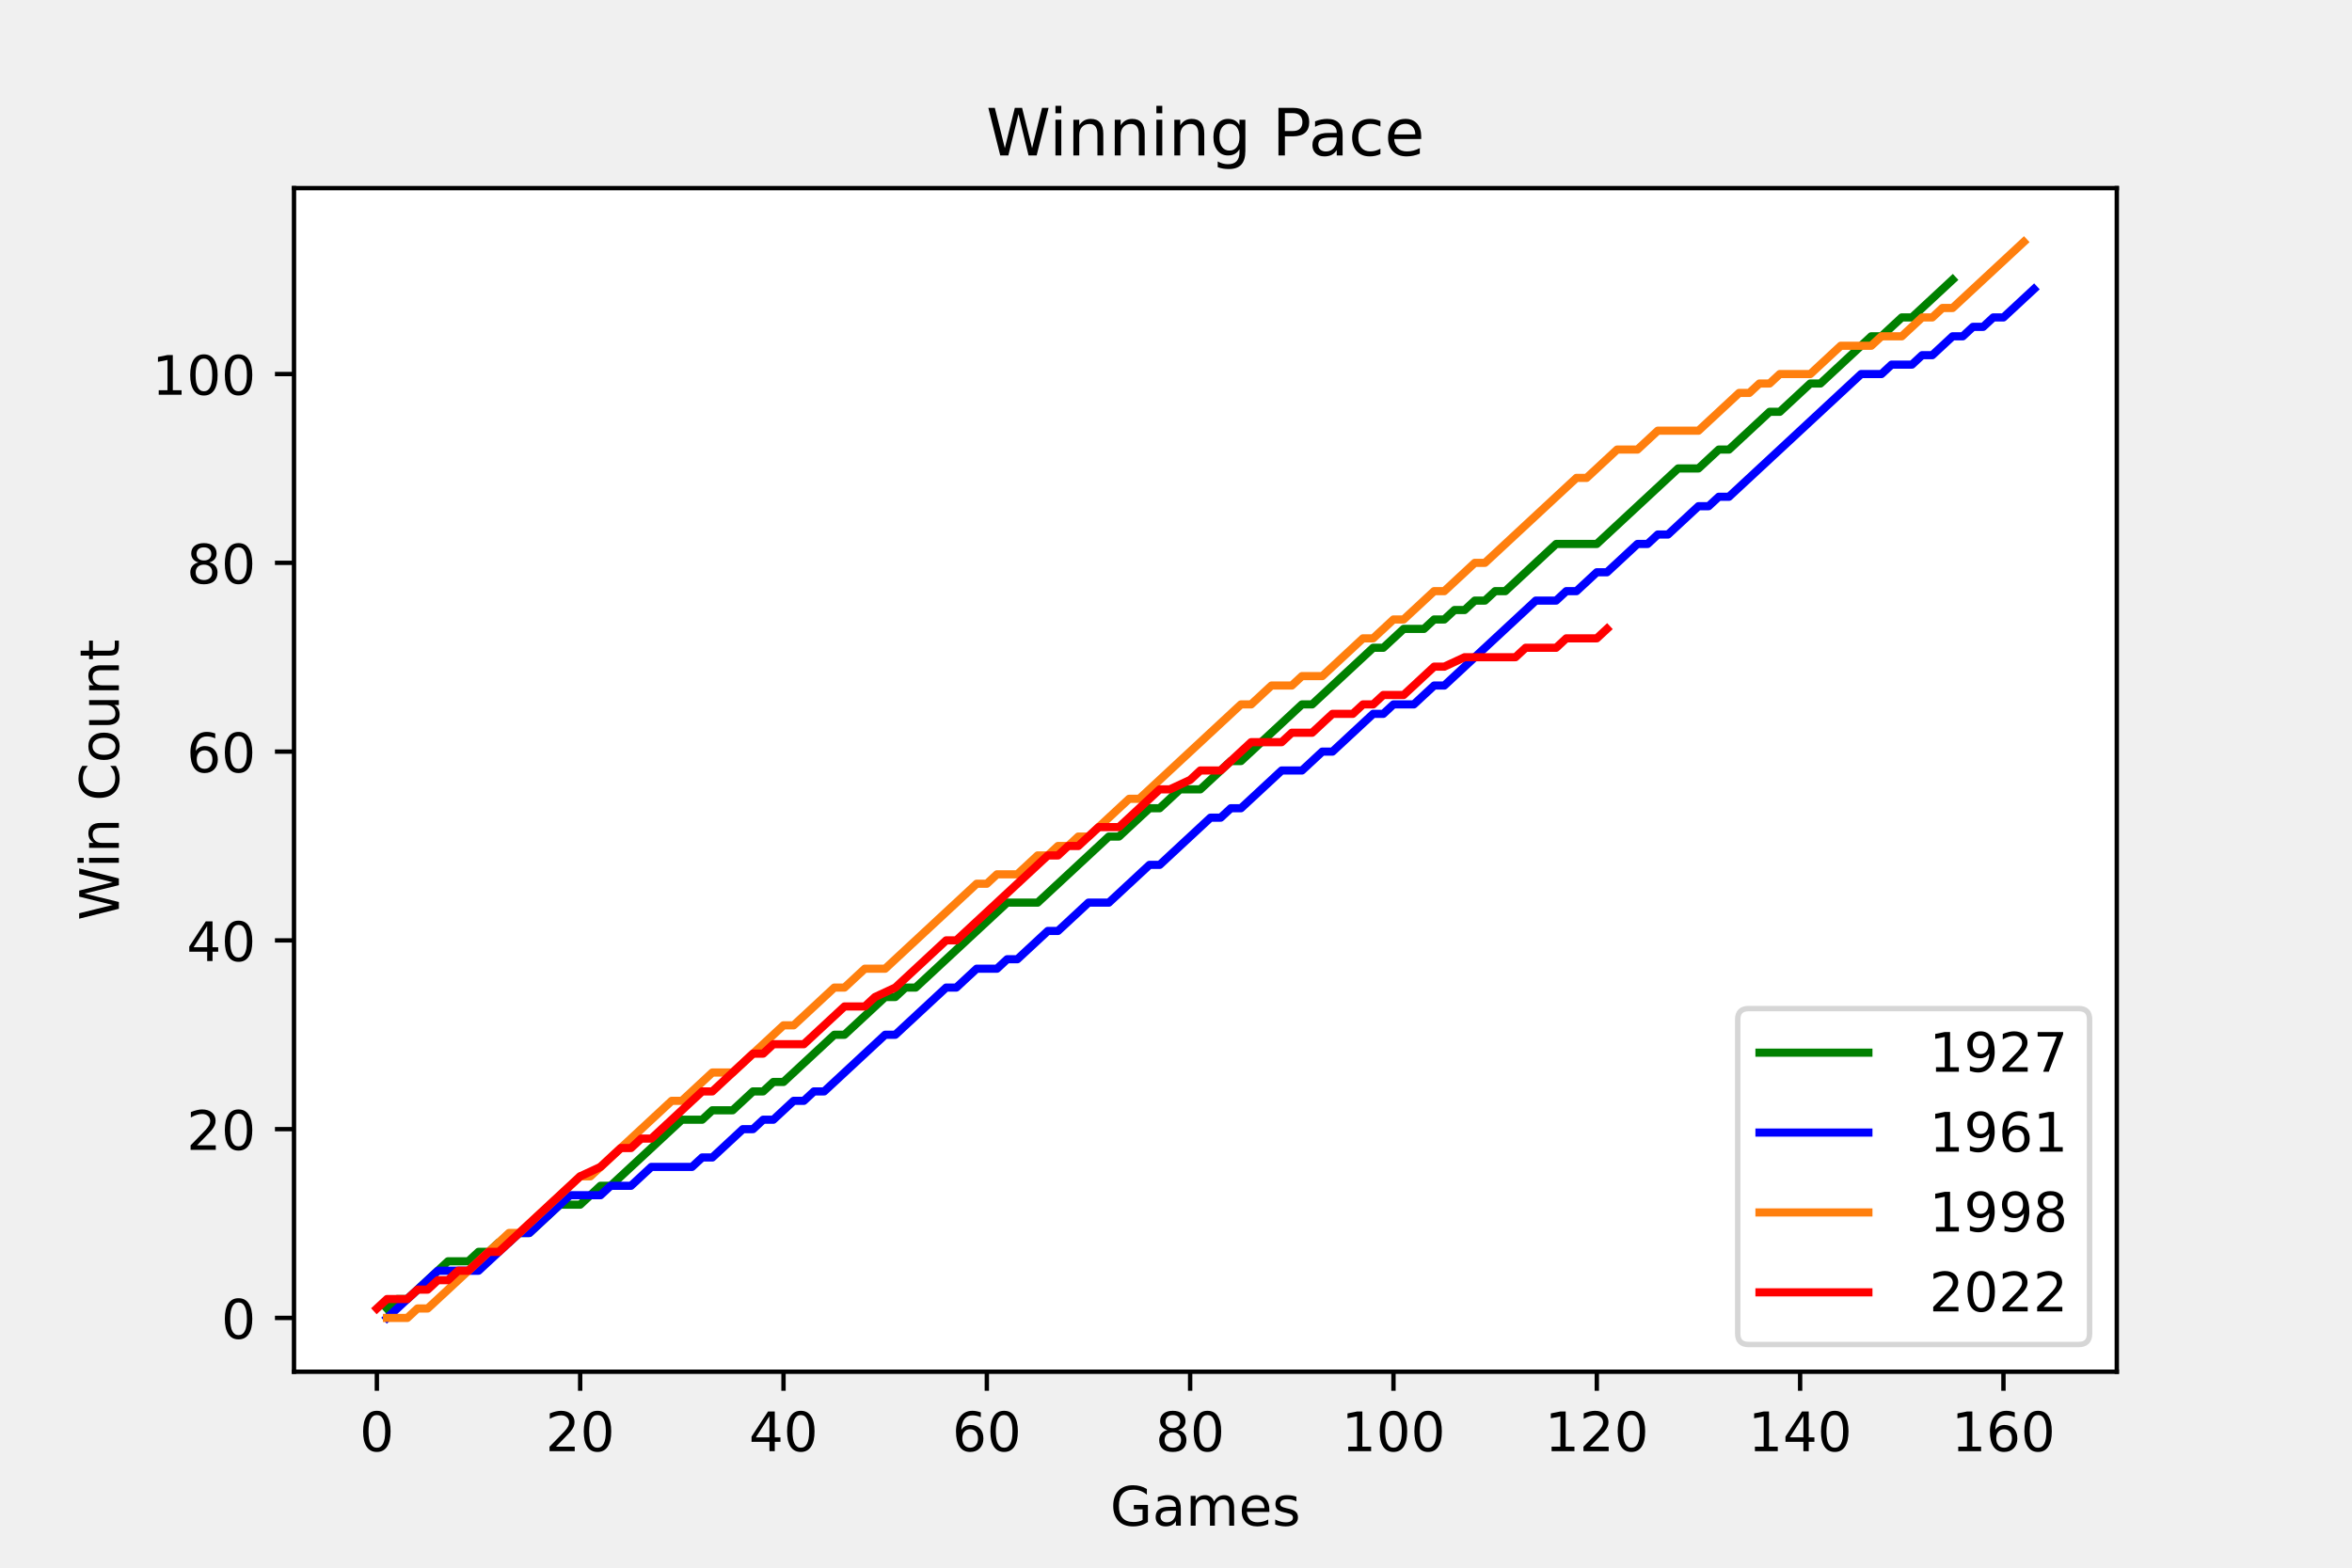
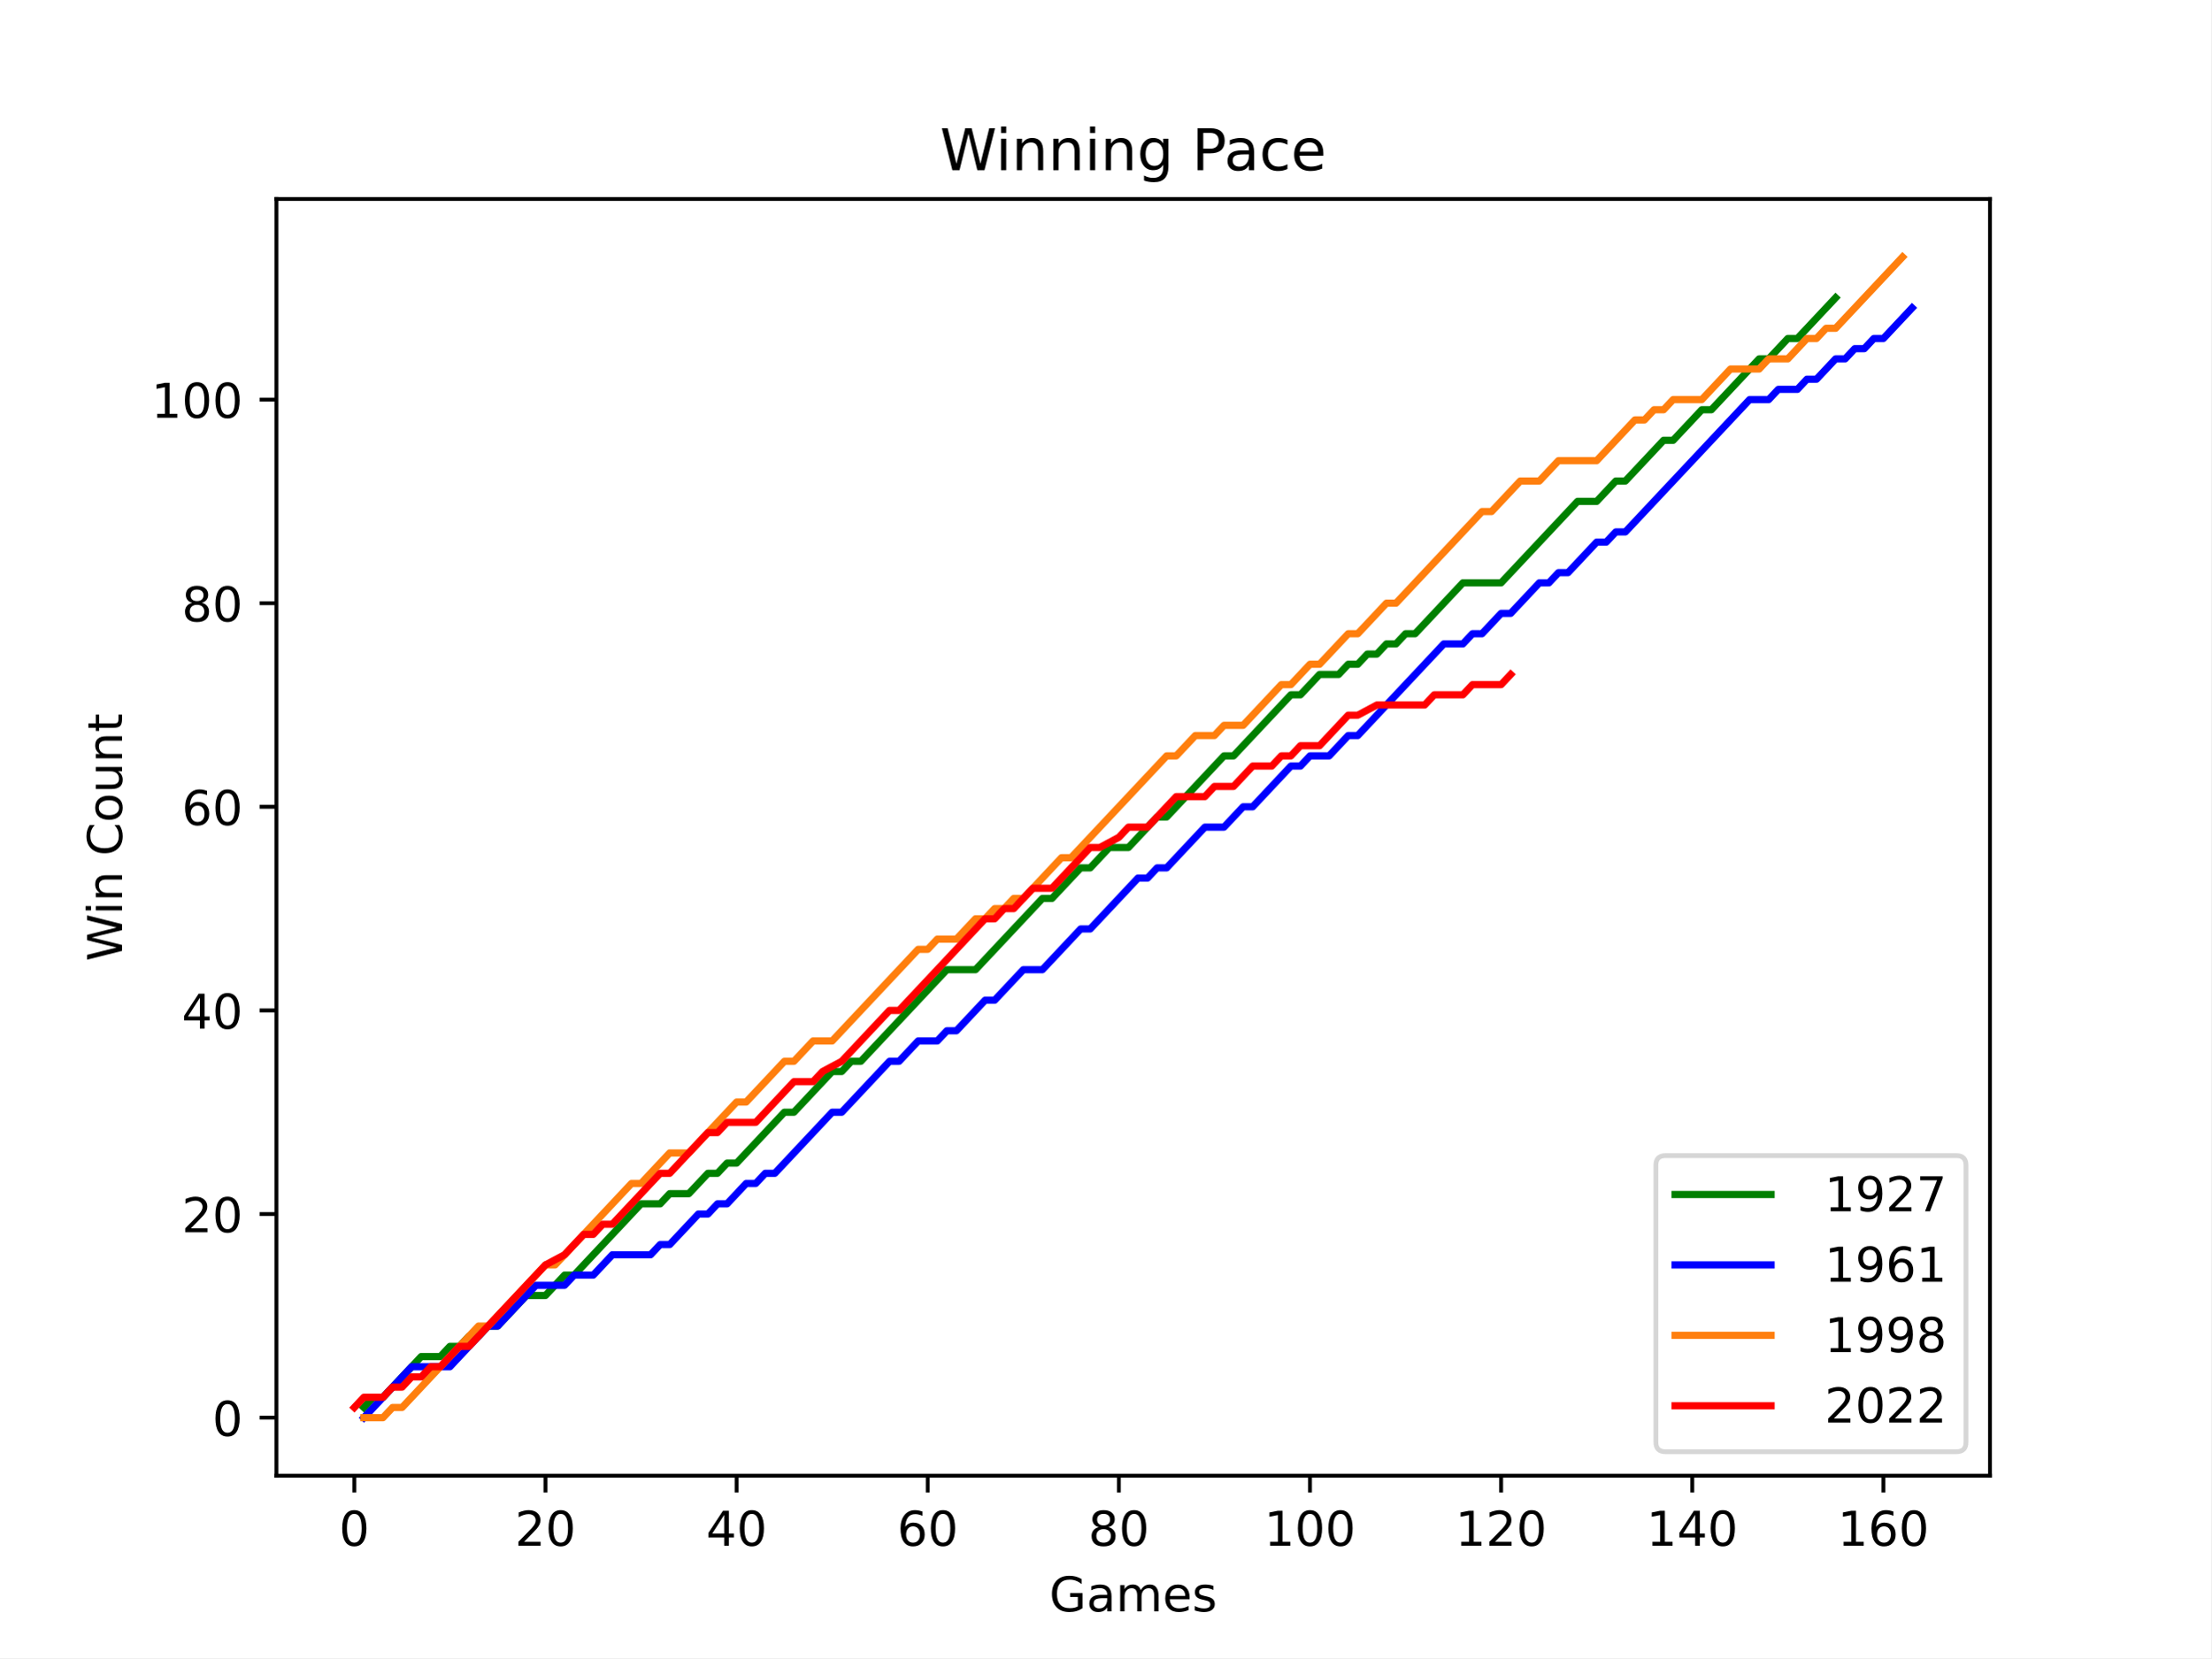
- <svg xmlns="http://www.w3.org/2000/svg" xmlns:xlink="http://www.w3.org/1999/xlink" width="432pt" height="288pt" viewBox="0 0 432 288" version="1.1">
+ <svg xmlns="http://www.w3.org/2000/svg" xmlns:xlink="http://www.w3.org/1999/xlink" width="460.8pt" height="345.6pt" viewBox="0 0 460.8 345.6" version="1.1">
  <defs>
    <style type="text/css">*{stroke-linejoin: round; stroke-linecap: butt}</style>
  </defs>
  <g id="figure_1">
    <g id="patch_1">
-       <path d="M 0 288  L 432 288  L 432 0  L 0 0  L 0 288  z " style="fill: none" />
+       <path d="M 0 345.6  L 460.8 345.6  L 460.8 0  L 0 0  z " style="fill: #ffffff" />
    </g>
    <g id="axes_1">
      <g id="patch_2">
-         <path d="M 54 252  L 388.8 252  L 388.8 34.56  L 54 34.56  z " style="fill: #ffffff" />
+         <path d="M 57.6 307.584  L 414.72 307.584  L 414.72 41.472  L 57.6 41.472  z " style="fill: #ffffff" />
      </g>
      <g id="matplotlib.axis_1">
        <g id="xtick_1">
          <g id="line2d_1">
            <defs>
-               <path id="mfb7b704f94" d="M 0 0  L 0 3.5  " style="stroke: #000000; stroke-width: 0.8" />
-             </defs>
-             <g>
-               <use xlink:href="#mfb7b704f94" x="69.218" y="252" style="stroke: #000000; stroke-width: 0.8" />
+               <path id="m43f3d85071" d="M 0 0  L 0 3.5  " style="stroke: #000000; stroke-width: 0.8" />
+             </defs>
+             <g>
+               <use xlink:href="#m43f3d85071" x="73.833" y="307.584" style="stroke: #000000; stroke-width: 0.8" />
            </g>
          </g>
          <g id="text_1">
-             <g transform="translate(66.03693 266.5984)scale(0.1 -0.1)">
+             <g transform="translate(70.65148 322.1824)scale(0.1 -0.1)">
              <defs>
                <path id="DejaVuSans-30" d="M 2034 4250  Q 1547 4250 1301 3770  Q 1056 3291 1056 2328  Q 1056 1369 1301 889  Q 1547 409 2034 409  Q 2525 409 2770 889  Q 3016 1369 3016 2328  Q 3016 3291 2770 3770  Q 2525 4250 2034 4250  z M 2034 4750  Q 2819 4750 3233 4129  Q 3647 3509 3647 2328  Q 3647 1150 3233 529  Q 2819 -91 2034 -91  Q 1250 -91 836 529  Q 422 1150 422 2328  Q 422 3509 836 4129  Q 1250 4750 2034 4750  z " transform="scale(0.015625)" />
              </defs>
              <use xlink:href="#DejaVuSans-30" />
            </g>
          </g>
        </g>
        <g id="xtick_2">
          <g id="line2d_2">
            <g>
-               <use xlink:href="#mfb7b704f94" x="106.563" y="252" style="stroke: #000000; stroke-width: 0.8" />
+               <use xlink:href="#m43f3d85071" x="113.668" y="307.584" style="stroke: #000000; stroke-width: 0.8" />
            </g>
          </g>
          <g id="text_2">
-             <g transform="translate(100.2009 266.5984)scale(0.1 -0.1)">
+             <g transform="translate(107.3051 322.1824)scale(0.1 -0.1)">
              <defs>
                <path id="DejaVuSans-32" d="M 1228 531  L 3431 531  L 3431 0  L 469 0  L 469 531  Q 828 903 1448 1529  Q 2069 2156 2228 2338  Q 2531 2678 2651 2914  Q 2772 3150 2772 3378  Q 2772 3750 2511 3984  Q 2250 4219 1831 4219  Q 1534 4219 1204 4116  Q 875 4013 500 3803  L 500 4441  Q 881 4594 1212 4672  Q 1544 4750 1819 4750  Q 2544 4750 2975 4387  Q 3406 4025 3406 3419  Q 3406 3131 3298 2873  Q 3191 2616 2906 2266  Q 2828 2175 2409 1742  Q 1991 1309 1228 531  z " transform="scale(0.015625)" />
              </defs>
              <use xlink:href="#DejaVuSans-32" />
              <use xlink:href="#DejaVuSans-30" x="63.623" />
            </g>
          </g>
        </g>
        <g id="xtick_3">
          <g id="line2d_3">
            <g>
-               <use xlink:href="#mfb7b704f94" x="143.909" y="252" style="stroke: #000000; stroke-width: 0.8" />
+               <use xlink:href="#m43f3d85071" x="153.503" y="307.584" style="stroke: #000000; stroke-width: 0.8" />
            </g>
          </g>
          <g id="text_3">
-             <g transform="translate(137.5461 266.5984)scale(0.1 -0.1)">
+             <g transform="translate(147.1401 322.1824)scale(0.1 -0.1)">
              <defs>
                <path id="DejaVuSans-34" d="M 2419 4116  L 825 1625  L 2419 1625  L 2419 4116  z M 2253 4666  L 3047 4666  L 3047 1625  L 3713 1625  L 3713 1100  L 3047 1100  L 3047 0  L 2419 0  L 2419 1100  L 313 1100  L 313 1709  L 2253 4666  z " transform="scale(0.015625)" />
              </defs>
              <use xlink:href="#DejaVuSans-34" />
              <use xlink:href="#DejaVuSans-30" x="63.623" />
            </g>
          </g>
        </g>
        <g id="xtick_4">
          <g id="line2d_4">
            <g>
-               <use xlink:href="#mfb7b704f94" x="181.254" y="252" style="stroke: #000000; stroke-width: 0.8" />
+               <use xlink:href="#m43f3d85071" x="193.337" y="307.584" style="stroke: #000000; stroke-width: 0.8" />
            </g>
          </g>
          <g id="text_4">
-             <g transform="translate(174.8914 266.5984)scale(0.1 -0.1)">
+             <g transform="translate(186.975 322.1824)scale(0.1 -0.1)">
              <defs>
                <path id="DejaVuSans-36" d="M 2113 2584  Q 1688 2584 1439 2293  Q 1191 2003 1191 1497  Q 1191 994 1439 701  Q 1688 409 2113 409  Q 2538 409 2786 701  Q 3034 994 3034 1497  Q 3034 2003 2786 2293  Q 2538 2584 2113 2584  z M 3366 4563  L 3366 3988  Q 3128 4100 2886 4159  Q 2644 4219 2406 4219  Q 1781 4219 1451 3797  Q 1122 3375 1075 2522  Q 1259 2794 1537 2939  Q 1816 3084 2150 3084  Q 2853 3084 3261 2657  Q 3669 2231 3669 1497  Q 3669 778 3244 343  Q 2819 -91 2113 -91  Q 1303 -91 875 529  Q 447 1150 447 2328  Q 447 3434 972 4092  Q 1497 4750 2381 4750  Q 2619 4750 2861 4703  Q 3103 4656 3366 4563  z " transform="scale(0.015625)" />
              </defs>
              <use xlink:href="#DejaVuSans-36" />
              <use xlink:href="#DejaVuSans-30" x="63.623" />
            </g>
          </g>
        </g>
        <g id="xtick_5">
          <g id="line2d_5">
            <g>
-               <use xlink:href="#mfb7b704f94" x="218.599" y="252" style="stroke: #000000; stroke-width: 0.8" />
+               <use xlink:href="#m43f3d85071" x="233.172" y="307.584" style="stroke: #000000; stroke-width: 0.8" />
            </g>
          </g>
          <g id="text_5">
-             <g transform="translate(212.2366 266.5984)scale(0.1 -0.1)">
+             <g transform="translate(226.8099 322.1824)scale(0.1 -0.1)">
              <defs>
                <path id="DejaVuSans-38" d="M 2034 2216  Q 1584 2216 1326 1975  Q 1069 1734 1069 1313  Q 1069 891 1326 650  Q 1584 409 2034 409  Q 2484 409 2743 651  Q 3003 894 3003 1313  Q 3003 1734 2745 1975  Q 2488 2216 2034 2216  z M 1403 2484  Q 997 2584 770 2862  Q 544 3141 544 3541  Q 544 4100 942 4425  Q 1341 4750 2034 4750  Q 2731 4750 3128 4425  Q 3525 4100 3525 3541  Q 3525 3141 3298 2862  Q 3072 2584 2669 2484  Q 3125 2378 3379 2068  Q 3634 1759 3634 1313  Q 3634 634 3220 271  Q 2806 -91 2034 -91  Q 1263 -91 848 271  Q 434 634 434 1313  Q 434 1759 690 2068  Q 947 2378 1403 2484  z M 1172 3481  Q 1172 3119 1398 2916  Q 1625 2713 2034 2713  Q 2441 2713 2670 2916  Q 2900 3119 2900 3481  Q 2900 3844 2670 4047  Q 2441 4250 2034 4250  Q 1625 4250 1398 4047  Q 1172 3844 1172 3481  z " transform="scale(0.015625)" />
              </defs>
              <use xlink:href="#DejaVuSans-38" />
              <use xlink:href="#DejaVuSans-30" x="63.623" />
            </g>
          </g>
        </g>
        <g id="xtick_6">
          <g id="line2d_6">
            <g>
-               <use xlink:href="#mfb7b704f94" x="255.944" y="252" style="stroke: #000000; stroke-width: 0.8" />
+               <use xlink:href="#m43f3d85071" x="273.007" y="307.584" style="stroke: #000000; stroke-width: 0.8" />
            </g>
          </g>
          <g id="text_6">
-             <g transform="translate(246.4006 266.5984)scale(0.1 -0.1)">
+             <g transform="translate(263.4635 322.1824)scale(0.1 -0.1)">
              <defs>
                <path id="DejaVuSans-31" d="M 794 531  L 1825 531  L 1825 4091  L 703 3866  L 703 4441  L 1819 4666  L 2450 4666  L 2450 531  L 3481 531  L 3481 0  L 794 0  L 794 531  z " transform="scale(0.015625)" />
              </defs>
              <use xlink:href="#DejaVuSans-31" />
              <use xlink:href="#DejaVuSans-30" x="63.623" />
              <use xlink:href="#DejaVuSans-30" x="127.246" />
            </g>
          </g>
        </g>
        <g id="xtick_7">
          <g id="line2d_7">
            <g>
-               <use xlink:href="#mfb7b704f94" x="293.29" y="252" style="stroke: #000000; stroke-width: 0.8" />
+               <use xlink:href="#m43f3d85071" x="312.842" y="307.584" style="stroke: #000000; stroke-width: 0.8" />
            </g>
          </g>
          <g id="text_7">
-             <g transform="translate(283.7458 266.5984)scale(0.1 -0.1)">
+             <g transform="translate(303.2985 322.1824)scale(0.1 -0.1)">
              <use xlink:href="#DejaVuSans-31" />
              <use xlink:href="#DejaVuSans-32" x="63.623" />
              <use xlink:href="#DejaVuSans-30" x="127.246" />
            </g>
          </g>
        </g>
        <g id="xtick_8">
          <g id="line2d_8">
            <g>
-               <use xlink:href="#mfb7b704f94" x="330.635" y="252" style="stroke: #000000; stroke-width: 0.8" />
+               <use xlink:href="#m43f3d85071" x="352.677" y="307.584" style="stroke: #000000; stroke-width: 0.8" />
            </g>
          </g>
          <g id="text_8">
-             <g transform="translate(321.0911 266.5984)scale(0.1 -0.1)">
+             <g transform="translate(343.1334 322.1824)scale(0.1 -0.1)">
              <use xlink:href="#DejaVuSans-31" />
              <use xlink:href="#DejaVuSans-34" x="63.623" />
              <use xlink:href="#DejaVuSans-30" x="127.246" />
            </g>
          </g>
        </g>
        <g id="xtick_9">
          <g id="line2d_9">
            <g>
-               <use xlink:href="#mfb7b704f94" x="367.98" y="252" style="stroke: #000000; stroke-width: 0.8" />
+               <use xlink:href="#m43f3d85071" x="392.512" y="307.584" style="stroke: #000000; stroke-width: 0.8" />
            </g>
          </g>
          <g id="text_9">
-             <g transform="translate(358.4363 266.5984)scale(0.1 -0.1)">
+             <g transform="translate(382.9683 322.1824)scale(0.1 -0.1)">
              <use xlink:href="#DejaVuSans-31" />
              <use xlink:href="#DejaVuSans-36" x="63.623" />
              <use xlink:href="#DejaVuSans-30" x="127.246" />
            </g>
          </g>
        </g>
        <g id="text_10">
-           <g transform="translate(203.9102 280.2766)scale(0.1 -0.1)">
+           <g transform="translate(218.6702 335.8606)scale(0.1 -0.1)">
            <defs>
              <path id="DejaVuSans-47" d="M 3809 666  L 3809 1919  L 2778 1919  L 2778 2438  L 4434 2438  L 4434 434  Q 4069 175 3628 42  Q 3188 -91 2688 -91  Q 1594 -91 976 548  Q 359 1188 359 2328  Q 359 3472 976 4111  Q 1594 4750 2688 4750  Q 3144 4750 3555 4637  Q 3966 4525 4313 4306  L 4313 3634  Q 3963 3931 3569 4081  Q 3175 4231 2741 4231  Q 1884 4231 1454 3753  Q 1025 3275 1025 2328  Q 1025 1384 1454 906  Q 1884 428 2741 428  Q 3075 428 3337 486  Q 3600 544 3809 666  z " transform="scale(0.015625)" />
              <path id="DejaVuSans-61" d="M 2194 1759  Q 1497 1759 1228 1600  Q 959 1441 959 1056  Q 959 750 1161 570  Q 1363 391 1709 391  Q 2188 391 2477 730  Q 2766 1069 2766 1631  L 2766 1759  L 2194 1759  z M 3341 1997  L 3341 0  L 2766 0  L 2766 531  Q 2569 213 2275 61  Q 1981 -91 1556 -91  Q 1019 -91 701 211  Q 384 513 384 1019  Q 384 1609 779 1909  Q 1175 2209 1959 2209  L 2766 2209  L 2766 2266  Q 2766 2663 2505 2880  Q 2244 3097 1772 3097  Q 1472 3097 1187 3025  Q 903 2953 641 2809  L 641 3341  Q 956 3463 1253 3523  Q 1550 3584 1831 3584  Q 2591 3584 2966 3190  Q 3341 2797 3341 1997  z " transform="scale(0.015625)" />
              <path id="DejaVuSans-6d" d="M 3328 2828  Q 3544 3216 3844 3400  Q 4144 3584 4550 3584  Q 5097 3584 5394 3201  Q 5691 2819 5691 2113  L 5691 0  L 5113 0  L 5113 2094  Q 5113 2597 4934 2840  Q 4756 3084 4391 3084  Q 3944 3084 3684 2787  Q 3425 2491 3425 1978  L 3425 0  L 2847 0  L 2847 2094  Q 2847 2600 2669 2842  Q 2491 3084 2119 3084  Q 1678 3084 1418 2786  Q 1159 2488 1159 1978  L 1159 0  L 581 0  L 581 3500  L 1159 3500  L 1159 2956  Q 1356 3278 1631 3431  Q 1906 3584 2284 3584  Q 2666 3584 2933 3390  Q 3200 3197 3328 2828  z " transform="scale(0.015625)" />
              <path id="DejaVuSans-65" d="M 3597 1894  L 3597 1613  L 953 1613  Q 991 1019 1311 708  Q 1631 397 2203 397  Q 2534 397 2845 478  Q 3156 559 3463 722  L 3463 178  Q 3153 47 2828 -22  Q 2503 -91 2169 -91  Q 1331 -91 842 396  Q 353 884 353 1716  Q 353 2575 817 3079  Q 1281 3584 2069 3584  Q 2775 3584 3186 3129  Q 3597 2675 3597 1894  z M 3022 2063  Q 3016 2534 2758 2815  Q 2500 3097 2075 3097  Q 1594 3097 1305 2825  Q 1016 2553 972 2059  L 3022 2063  z " transform="scale(0.015625)" />
              <path id="DejaVuSans-73" d="M 2834 3397  L 2834 2853  Q 2591 2978 2328 3040  Q 2066 3103 1784 3103  Q 1356 3103 1142 2972  Q 928 2841 928 2578  Q 928 2378 1081 2264  Q 1234 2150 1697 2047  L 1894 2003  Q 2506 1872 2764 1633  Q 3022 1394 3022 966  Q 3022 478 2636 193  Q 2250 -91 1575 -91  Q 1294 -91 989 -36  Q 684 19 347 128  L 347 722  Q 666 556 975 473  Q 1284 391 1588 391  Q 1994 391 2212 530  Q 2431 669 2431 922  Q 2431 1156 2273 1281  Q 2116 1406 1581 1522  L 1381 1569  Q 847 1681 609 1914  Q 372 2147 372 2553  Q 372 3047 722 3315  Q 1072 3584 1716 3584  Q 2034 3584 2315 3537  Q 2597 3491 2834 3397  z " transform="scale(0.015625)" />
            </defs>
            <use xlink:href="#DejaVuSans-47" />
            <use xlink:href="#DejaVuSans-61" x="77.49" />
            <use xlink:href="#DejaVuSans-6d" x="138.77" />
            <use xlink:href="#DejaVuSans-65" x="236.182" />
            <use xlink:href="#DejaVuSans-73" x="297.705" />
          </g>
        </g>
      </g>
      <g id="matplotlib.axis_2">
        <g id="ytick_1">
          <g id="line2d_10">
            <defs>
-               <path id="m6d69967912" d="M 0 0  L -3.5 0  " style="stroke: #000000; stroke-width: 0.8" />
-             </defs>
-             <g>
-               <use xlink:href="#m6d69967912" x="54" y="242.116" style="stroke: #000000; stroke-width: 0.8" />
+               <path id="m4a3efea915" d="M 0 0  L -3.5 0  " style="stroke: #000000; stroke-width: 0.8" />
+             </defs>
+             <g>
+               <use xlink:href="#m4a3efea915" x="57.6" y="295.488" style="stroke: #000000; stroke-width: 0.8" />
            </g>
          </g>
          <g id="text_11">
-             <g transform="translate(40.6375 245.9156)scale(0.1 -0.1)">
+             <g transform="translate(44.2375 299.2872)scale(0.1 -0.1)">
              <use xlink:href="#DejaVuSans-30" />
            </g>
          </g>
        </g>
        <g id="ytick_2">
          <g id="line2d_11">
            <g>
-               <use xlink:href="#m6d69967912" x="54" y="207.437" style="stroke: #000000; stroke-width: 0.8" />
+               <use xlink:href="#m4a3efea915" x="57.6" y="253.046" style="stroke: #000000; stroke-width: 0.8" />
            </g>
          </g>
          <g id="text_12">
-             <g transform="translate(34.275 211.2362)scale(0.1 -0.1)">
+             <g transform="translate(37.875 256.8451)scale(0.1 -0.1)">
              <use xlink:href="#DejaVuSans-32" />
              <use xlink:href="#DejaVuSans-30" x="63.623" />
            </g>
          </g>
        </g>
        <g id="ytick_3">
          <g id="line2d_12">
            <g>
-               <use xlink:href="#m6d69967912" x="54" y="172.758" style="stroke: #000000; stroke-width: 0.8" />
+               <use xlink:href="#m4a3efea915" x="57.6" y="210.604" style="stroke: #000000; stroke-width: 0.8" />
            </g>
          </g>
          <g id="text_13">
-             <g transform="translate(34.275 176.5567)scale(0.1 -0.1)">
+             <g transform="translate(37.875 214.403)scale(0.1 -0.1)">
              <use xlink:href="#DejaVuSans-34" />
              <use xlink:href="#DejaVuSans-30" x="63.623" />
            </g>
          </g>
        </g>
        <g id="ytick_4">
          <g id="line2d_13">
            <g>
-               <use xlink:href="#m6d69967912" x="54" y="138.078" style="stroke: #000000; stroke-width: 0.8" />
+               <use xlink:href="#m4a3efea915" x="57.6" y="168.162" style="stroke: #000000; stroke-width: 0.8" />
            </g>
          </g>
          <g id="text_14">
-             <g transform="translate(34.275 141.8773)scale(0.1 -0.1)">
+             <g transform="translate(37.875 171.9609)scale(0.1 -0.1)">
              <use xlink:href="#DejaVuSans-36" />
              <use xlink:href="#DejaVuSans-30" x="63.623" />
            </g>
          </g>
        </g>
        <g id="ytick_5">
          <g id="line2d_14">
            <g>
-               <use xlink:href="#m6d69967912" x="54" y="103.399" style="stroke: #000000; stroke-width: 0.8" />
+               <use xlink:href="#m4a3efea915" x="57.6" y="125.72" style="stroke: #000000; stroke-width: 0.8" />
            </g>
          </g>
          <g id="text_15">
-             <g transform="translate(34.275 107.1979)scale(0.1 -0.1)">
+             <g transform="translate(37.875 129.5188)scale(0.1 -0.1)">
              <use xlink:href="#DejaVuSans-38" />
              <use xlink:href="#DejaVuSans-30" x="63.623" />
            </g>
          </g>
        </g>
        <g id="ytick_6">
          <g id="line2d_15">
            <g>
-               <use xlink:href="#m6d69967912" x="54" y="68.719" style="stroke: #000000; stroke-width: 0.8" />
+               <use xlink:href="#m4a3efea915" x="57.6" y="83.277" style="stroke: #000000; stroke-width: 0.8" />
            </g>
          </g>
          <g id="text_16">
-             <g transform="translate(27.9125 72.51845)scale(0.1 -0.1)">
+             <g transform="translate(31.5125 87.07669)scale(0.1 -0.1)">
              <use xlink:href="#DejaVuSans-31" />
              <use xlink:href="#DejaVuSans-30" x="63.623" />
              <use xlink:href="#DejaVuSans-30" x="127.246" />
            </g>
          </g>
        </g>
        <g id="text_17">
-           <g transform="translate(21.83281 169.1066)rotate(-90)scale(0.1 -0.1)">
+           <g transform="translate(25.43281 200.3546)rotate(-90)scale(0.1 -0.1)">
            <defs>
              <path id="DejaVuSans-57" d="M 213 4666  L 850 4666  L 1831 722  L 2809 4666  L 3519 4666  L 4500 722  L 5478 4666  L 6119 4666  L 4947 0  L 4153 0  L 3169 4050  L 2175 0  L 1381 0  L 213 4666  z " transform="scale(0.015625)" />
              <path id="DejaVuSans-69" d="M 603 3500  L 1178 3500  L 1178 0  L 603 0  L 603 3500  z M 603 4863  L 1178 4863  L 1178 4134  L 603 4134  L 603 4863  z " transform="scale(0.015625)" />
              <path id="DejaVuSans-6e" d="M 3513 2113  L 3513 0  L 2938 0  L 2938 2094  Q 2938 2591 2744 2837  Q 2550 3084 2163 3084  Q 1697 3084 1428 2787  Q 1159 2491 1159 1978  L 1159 0  L 581 0  L 581 3500  L 1159 3500  L 1159 2956  Q 1366 3272 1645 3428  Q 1925 3584 2291 3584  Q 2894 3584 3203 3211  Q 3513 2838 3513 2113  z " transform="scale(0.015625)" />
              <path id="DejaVuSans-20" transform="scale(0.015625)" />
              <path id="DejaVuSans-43" d="M 4122 4306  L 4122 3641  Q 3803 3938 3442 4084  Q 3081 4231 2675 4231  Q 1875 4231 1450 3742  Q 1025 3253 1025 2328  Q 1025 1406 1450 917  Q 1875 428 2675 428  Q 3081 428 3442 575  Q 3803 722 4122 1019  L 4122 359  Q 3791 134 3420 21  Q 3050 -91 2638 -91  Q 1578 -91 968 557  Q 359 1206 359 2328  Q 359 3453 968 4101  Q 1578 4750 2638 4750  Q 3056 4750 3426 4639  Q 3797 4528 4122 4306  z " transform="scale(0.015625)" />
              <path id="DejaVuSans-6f" d="M 1959 3097  Q 1497 3097 1228 2736  Q 959 2375 959 1747  Q 959 1119 1226 758  Q 1494 397 1959 397  Q 2419 397 2687 759  Q 2956 1122 2956 1747  Q 2956 2369 2687 2733  Q 2419 3097 1959 3097  z M 1959 3584  Q 2709 3584 3137 3096  Q 3566 2609 3566 1747  Q 3566 888 3137 398  Q 2709 -91 1959 -91  Q 1206 -91 779 398  Q 353 888 353 1747  Q 353 2609 779 3096  Q 1206 3584 1959 3584  z " transform="scale(0.015625)" />
              <path id="DejaVuSans-75" d="M 544 1381  L 544 3500  L 1119 3500  L 1119 1403  Q 1119 906 1312 657  Q 1506 409 1894 409  Q 2359 409 2629 706  Q 2900 1003 2900 1516  L 2900 3500  L 3475 3500  L 3475 0  L 2900 0  L 2900 538  Q 2691 219 2414 64  Q 2138 -91 1772 -91  Q 1169 -91 856 284  Q 544 659 544 1381  z M 1991 3584  L 1991 3584  z " transform="scale(0.015625)" />
              <path id="DejaVuSans-74" d="M 1172 4494  L 1172 3500  L 2356 3500  L 2356 3053  L 1172 3053  L 1172 1153  Q 1172 725 1289 603  Q 1406 481 1766 481  L 2356 481  L 2356 0  L 1766 0  Q 1100 0 847 248  Q 594 497 594 1153  L 594 3053  L 172 3053  L 172 3500  L 594 3500  L 594 4494  L 1172 4494  z " transform="scale(0.015625)" />
            </defs>
            <use xlink:href="#DejaVuSans-57" />
            <use xlink:href="#DejaVuSans-69" x="96.627" />
            <use xlink:href="#DejaVuSans-6e" x="124.41" />
            <use xlink:href="#DejaVuSans-20" x="187.789" />
            <use xlink:href="#DejaVuSans-43" x="219.576" />
            <use xlink:href="#DejaVuSans-6f" x="289.4" />
            <use xlink:href="#DejaVuSans-75" x="350.582" />
            <use xlink:href="#DejaVuSans-6e" x="413.961" />
            <use xlink:href="#DejaVuSans-74" x="477.34" />
          </g>
        </g>
      </g>
      <g id="line2d_16">
-         <path d="M 71.085 240.382  L 72.953 238.648  L 74.82 238.648  L 82.289 231.713  L 86.024 231.713  L 87.891 229.979  L 89.758 229.979  L 91.625 228.245  L 93.493 228.245  L 95.36 226.511  L 97.227 226.511  L 102.829 221.309  L 106.563 221.309  L 110.298 217.841  L 112.165 217.841  L 125.236 205.703  L 128.971 205.703  L 130.838 203.969  L 134.572 203.969  L 138.307 200.501  L 140.174 200.501  L 142.041 198.767  L 143.909 198.767  L 153.245 190.097  L 155.112 190.097  L 162.581 183.161  L 164.449 183.161  L 166.316 181.427  L 168.183 181.427  L 184.988 165.822  L 190.59 165.822  L 203.661 153.684  L 205.528 153.684  L 211.13 148.482  L 212.997 148.482  L 216.732 145.014  L 220.466 145.014  L 226.068 139.812  L 227.935 139.812  L 239.139 129.408  L 241.006 129.408  L 252.21 119.004  L 254.077 119.004  L 257.812 115.536  L 261.546 115.536  L 263.413 113.802  L 265.281 113.802  L 267.148 112.069  L 269.015 112.069  L 270.882 110.335  L 272.75 110.335  L 274.617 108.601  L 276.484 108.601  L 285.821 99.931  L 293.29 99.931  L 308.228 86.059  L 311.962 86.059  L 315.697 82.591  L 317.564 82.591  L 325.033 75.655  L 326.9 75.655  L 332.502 70.453  L 334.369 70.453  L 343.706 61.783  L 345.573 61.783  L 349.307 58.315  L 351.175 58.315  L 358.644 51.38  L 358.644 51.38  " clip-path="url(#pfdb045a69a)" style="fill: none; stroke: #008000; stroke-width: 1.5; stroke-linecap: square" />
+         <path d="M 75.824 293.366  L 77.816 291.244  L 79.808 291.244  L 87.775 282.755  L 91.758 282.755  L 93.75 280.633  L 95.742 280.633  L 97.734 278.511  L 99.725 278.511  L 101.717 276.389  L 103.709 276.389  L 109.684 270.023  L 113.668 270.023  L 117.651 265.779  L 119.643 265.779  L 133.585 250.924  L 137.569 250.924  L 139.56 248.802  L 143.544 248.802  L 147.527 244.557  L 149.519 244.557  L 151.511 242.435  L 153.503 242.435  L 163.461 231.825  L 165.453 231.825  L 173.42 223.336  L 175.412 223.336  L 177.404 221.214  L 179.395 221.214  L 197.321 202.115  L 203.296 202.115  L 217.238 187.261  L 219.23 187.261  L 225.205 180.894  L 227.197 180.894  L 231.181 176.65  L 235.164 176.65  L 241.139 170.284  L 243.131 170.284  L 255.082 157.551  L 257.073 157.551  L 269.024 144.819  L 271.016 144.819  L 274.999 140.574  L 278.983 140.574  L 280.974 138.452  L 282.966 138.452  L 284.958 136.33  L 286.95 136.33  L 288.941 134.208  L 290.933 134.208  L 292.925 132.086  L 294.916 132.086  L 304.875 121.475  L 312.842 121.475  L 328.776 104.499  L 332.76 104.499  L 336.743 100.254  L 338.735 100.254  L 346.702 91.766  L 348.694 91.766  L 354.669 85.4  L 356.661 85.4  L 366.619 74.789  L 368.611 74.789  L 372.595 70.545  L 374.586 70.545  L 382.553 62.056  L 382.553 62.056  " clip-path="url(#p0f30e199a1)" style="fill: none; stroke: #008000; stroke-width: 1.5; stroke-linecap: square" />
      </g>
      <g id="line2d_17">
-         <path d="M 71.085 242.116  L 80.422 233.447  L 87.891 233.447  L 95.36 226.511  L 97.227 226.511  L 104.696 219.575  L 110.298 219.575  L 112.165 217.841  L 115.9 217.841  L 119.634 214.373  L 127.103 214.373  L 128.971 212.639  L 130.838 212.639  L 136.44 207.437  L 138.307 207.437  L 140.174 205.703  L 142.041 205.703  L 145.776 202.235  L 147.643 202.235  L 149.51 200.501  L 151.378 200.501  L 162.581 190.097  L 164.449 190.097  L 173.785 181.427  L 175.652 181.427  L 179.387 177.959  L 183.121 177.959  L 184.988 176.225  L 186.856 176.225  L 192.457 171.024  L 194.325 171.024  L 199.926 165.822  L 203.661 165.822  L 211.13 158.886  L 212.997 158.886  L 222.334 150.216  L 224.201 150.216  L 226.068 148.482  L 227.935 148.482  L 235.404 141.546  L 239.139 141.546  L 242.874 138.078  L 244.741 138.078  L 252.21 131.142  L 254.077 131.142  L 255.944 129.408  L 259.679 129.408  L 263.413 125.94  L 265.281 125.94  L 282.086 110.335  L 285.821 110.335  L 287.688 108.601  L 289.555 108.601  L 293.29 105.133  L 295.157 105.133  L 300.759 99.931  L 302.626 99.931  L 304.493 98.197  L 306.36 98.197  L 311.962 92.995  L 313.829 92.995  L 315.697 91.261  L 317.564 91.261  L 341.838 68.719  L 345.573 68.719  L 347.44 66.985  L 351.175 66.985  L 353.042 65.251  L 354.909 65.251  L 358.644 61.783  L 360.511 61.783  L 362.378 60.049  L 364.246 60.049  L 366.113 58.315  L 367.98 58.315  L 373.582 53.113  L 373.582 53.113  " clip-path="url(#pfdb045a69a)" style="fill: none; stroke: #0000ff; stroke-width: 1.5; stroke-linecap: square" />
+         <path d="M 75.824 295.488  L 85.783 284.877  L 93.75 284.877  L 101.717 276.389  L 103.709 276.389  L 111.676 267.901  L 117.651 267.901  L 119.643 265.779  L 123.626 265.779  L 127.61 261.534  L 135.577 261.534  L 137.569 259.412  L 139.56 259.412  L 145.536 253.046  L 147.527 253.046  L 149.519 250.924  L 151.511 250.924  L 155.494 246.68  L 157.486 246.68  L 159.478 244.557  L 161.47 244.557  L 173.42 231.825  L 175.412 231.825  L 185.37 221.214  L 187.362 221.214  L 191.346 216.97  L 195.329 216.97  L 197.321 214.848  L 199.313 214.848  L 205.288 208.482  L 207.28 208.482  L 213.255 202.115  L 217.238 202.115  L 225.205 193.627  L 227.197 193.627  L 237.156 183.016  L 239.148 183.016  L 241.139 180.894  L 243.131 180.894  L 251.098 172.406  L 255.082 172.406  L 259.065 168.162  L 261.057 168.162  L 269.024 159.673  L 271.016 159.673  L 273.007 157.551  L 276.991 157.551  L 280.974 153.307  L 282.966 153.307  L 300.892 134.208  L 304.875 134.208  L 306.867 132.086  L 308.859 132.086  L 312.842 127.842  L 314.834 127.842  L 320.809 121.475  L 322.801 121.475  L 324.793 119.353  L 326.784 119.353  L 332.76 112.987  L 334.751 112.987  L 336.743 110.865  L 338.735 110.865  L 364.628 83.277  L 368.611 83.277  L 370.603 81.155  L 374.586 81.155  L 376.578 79.033  L 378.57 79.033  L 382.553 74.789  L 384.545 74.789  L 386.537 72.667  L 388.529 72.667  L 390.52 70.545  L 392.512 70.545  L 398.487 64.179  L 398.487 64.179  " clip-path="url(#p0f30e199a1)" style="fill: none; stroke: #0000ff; stroke-width: 1.5; stroke-linecap: square" />
      </g>
      <g id="line2d_18">
-         <path d="M 71.085 242.116  L 74.82 242.116  L 76.687 240.382  L 78.554 240.382  L 93.493 226.511  L 95.36 226.511  L 106.563 216.107  L 108.431 216.107  L 123.369 202.235  L 125.236 202.235  L 130.838 197.033  L 134.572 197.033  L 143.909 188.363  L 145.776 188.363  L 153.245 181.427  L 155.112 181.427  L 158.847 177.959  L 162.581 177.959  L 179.387 162.354  L 181.254 162.354  L 183.121 160.62  L 186.856 160.62  L 190.59 157.152  L 192.457 157.152  L 194.325 155.418  L 196.192 155.418  L 198.059 153.684  L 199.926 153.684  L 207.396 146.748  L 209.263 146.748  L 227.935 129.408  L 229.803 129.408  L 233.537 125.94  L 237.272 125.94  L 239.139 124.206  L 242.874 124.206  L 250.343 117.27  L 252.21 117.27  L 255.944 113.802  L 257.812 113.802  L 263.413 108.601  L 265.281 108.601  L 270.882 103.399  L 272.75 103.399  L 289.555 87.793  L 291.422 87.793  L 297.024 82.591  L 300.759 82.591  L 304.493 79.123  L 311.962 79.123  L 319.431 72.187  L 321.298 72.187  L 323.166 70.453  L 325.033 70.453  L 326.9 68.719  L 332.502 68.719  L 338.104 63.517  L 343.706 63.517  L 345.573 61.783  L 349.307 61.783  L 353.042 58.315  L 354.909 58.315  L 356.776 56.581  L 358.644 56.581  L 371.715 44.444  L 371.715 44.444  " clip-path="url(#pfdb045a69a)" style="fill: none; stroke: #ff7f0e; stroke-width: 1.5; stroke-linecap: square" />
+         <path d="M 75.824 295.488  L 79.808 295.488  L 81.8 293.366  L 83.791 293.366  L 99.725 276.389  L 101.717 276.389  L 113.668 263.656  L 115.659 263.656  L 131.593 246.68  L 133.585 246.68  L 139.56 240.313  L 143.544 240.313  L 153.503 229.703  L 155.494 229.703  L 163.461 221.214  L 165.453 221.214  L 169.437 216.97  L 173.42 216.97  L 191.346 197.871  L 193.337 197.871  L 195.329 195.749  L 199.313 195.749  L 203.296 191.505  L 205.288 191.505  L 207.28 189.383  L 209.271 189.383  L 211.263 187.261  L 213.255 187.261  L 221.222 178.772  L 223.214 178.772  L 243.131 157.551  L 245.123 157.551  L 249.106 153.307  L 253.09 153.307  L 255.082 151.185  L 259.065 151.185  L 267.032 142.696  L 269.024 142.696  L 273.007 138.452  L 274.999 138.452  L 280.974 132.086  L 282.966 132.086  L 288.941 125.72  L 290.933 125.72  L 308.859 106.621  L 310.85 106.621  L 316.826 100.254  L 320.809 100.254  L 324.793 96.01  L 332.76 96.01  L 340.727 87.522  L 342.718 87.522  L 344.71 85.4  L 346.702 85.4  L 348.694 83.277  L 354.669 83.277  L 360.644 76.911  L 366.619 76.911  L 368.611 74.789  L 372.595 74.789  L 376.578 70.545  L 378.57 70.545  L 380.562 68.423  L 382.553 68.423  L 396.496 53.568  L 396.496 53.568  " clip-path="url(#p0f30e199a1)" style="fill: none; stroke: #ff7f0e; stroke-width: 1.5; stroke-linecap: square" />
      </g>
      <g id="line2d_19">
-         <path d="M 69.218 240.382  L 71.085 238.648  L 72.953 238.648  L 74.82 238.648  L 76.687 236.914  L 78.554 236.914  L 80.422 235.18  L 82.289 235.18  L 84.156 233.447  L 86.024 233.447  L 87.891 231.713  L 89.758 229.979  L 91.625 229.979  L 93.493 228.245  L 95.36 226.511  L 97.227 224.777  L 99.094 223.043  L 100.962 221.309  L 102.829 219.575  L 104.696 217.841  L 106.563 216.107  L 110.298 214.373  L 112.165 212.639  L 114.032 210.905  L 115.9 210.905  L 117.767 209.171  L 119.634 209.171  L 121.502 207.437  L 123.369 205.703  L 125.236 203.969  L 127.103 202.235  L 128.971 200.501  L 130.838 200.501  L 132.705 198.767  L 134.572 197.033  L 136.44 195.299  L 138.307 193.565  L 140.174 193.565  L 142.041 191.831  L 143.909 191.831  L 145.776 191.831  L 147.643 191.831  L 149.51 190.097  L 151.378 188.363  L 153.245 186.629  L 155.112 184.895  L 156.979 184.895  L 158.847 184.895  L 160.714 183.161  L 164.449 181.427  L 166.316 179.693  L 168.183 177.959  L 170.05 176.225  L 171.918 174.491  L 173.785 172.758  L 175.652 172.758  L 177.519 171.024  L 179.387 169.29  L 181.254 167.556  L 183.121 165.822  L 184.988 164.088  L 186.856 162.354  L 188.723 160.62  L 190.59 158.886  L 192.457 157.152  L 194.325 157.152  L 196.192 155.418  L 198.059 155.418  L 199.926 153.684  L 201.794 151.95  L 203.661 151.95  L 205.528 151.95  L 207.396 150.216  L 209.263 148.482  L 211.13 146.748  L 212.997 145.014  L 214.865 145.014  L 218.599 143.28  L 220.466 141.546  L 222.334 141.546  L 224.201 141.546  L 226.068 139.812  L 227.935 138.078  L 229.803 136.344  L 231.67 136.344  L 233.537 136.344  L 235.404 136.344  L 237.272 134.61  L 239.139 134.61  L 241.006 134.61  L 242.874 132.876  L 244.741 131.142  L 246.608 131.142  L 248.475 131.142  L 250.343 129.408  L 252.21 129.408  L 254.077 127.674  L 255.944 127.674  L 257.812 127.674  L 259.679 125.94  L 261.546 124.206  L 263.413 122.472  L 265.281 122.472  L 269.015 120.738  L 270.882 120.738  L 272.75 120.738  L 274.617 120.738  L 276.484 120.738  L 278.351 120.738  L 280.219 119.004  L 282.086 119.004  L 283.953 119.004  L 285.821 119.004  L 287.688 117.27  L 289.555 117.27  L 291.422 117.27  L 293.29 117.27  L 295.157 115.536  " clip-path="url(#pfdb045a69a)" style="fill: none; stroke: #ff0000; stroke-width: 1.5; stroke-linecap: square" />
+         <path d="M 73.833 293.366  L 75.824 291.244  L 77.816 291.244  L 79.808 291.244  L 81.8 289.122  L 83.791 289.122  L 85.783 287  L 87.775 287  L 89.767 284.877  L 91.758 284.877  L 93.75 282.755  L 95.742 280.633  L 97.734 280.633  L 99.725 278.511  L 101.717 276.389  L 103.709 274.267  L 105.701 272.145  L 107.692 270.023  L 109.684 267.901  L 111.676 265.779  L 113.668 263.656  L 117.651 261.534  L 119.643 259.412  L 121.635 257.29  L 123.626 257.29  L 125.618 255.168  L 127.61 255.168  L 129.602 253.046  L 131.593 250.924  L 133.585 248.802  L 135.577 246.68  L 137.569 244.557  L 139.56 244.557  L 141.552 242.435  L 143.544 240.313  L 145.536 238.191  L 147.527 236.069  L 149.519 236.069  L 151.511 233.947  L 153.503 233.947  L 155.494 233.947  L 157.486 233.947  L 159.478 231.825  L 161.47 229.703  L 163.461 227.581  L 165.453 225.459  L 167.445 225.459  L 169.437 225.459  L 171.428 223.336  L 175.412 221.214  L 177.404 219.092  L 179.395 216.97  L 181.387 214.848  L 183.379 212.726  L 185.37 210.604  L 187.362 210.604  L 189.354 208.482  L 191.346 206.36  L 193.337 204.237  L 195.329 202.115  L 197.321 199.993  L 199.313 197.871  L 201.304 195.749  L 203.296 193.627  L 205.288 191.505  L 207.28 191.505  L 209.271 189.383  L 211.263 189.383  L 213.255 187.261  L 215.247 185.139  L 217.238 185.139  L 219.23 185.139  L 221.222 183.016  L 223.214 180.894  L 225.205 178.772  L 227.197 176.65  L 229.189 176.65  L 233.172 174.528  L 235.164 172.406  L 237.156 172.406  L 239.148 172.406  L 241.139 170.284  L 243.131 168.162  L 245.123 166.04  L 247.115 166.04  L 249.106 166.04  L 251.098 166.04  L 253.09 163.917  L 255.082 163.917  L 257.073 163.917  L 259.065 161.795  L 261.057 159.673  L 263.049 159.673  L 265.04 159.673  L 267.032 157.551  L 269.024 157.551  L 271.016 155.429  L 273.007 155.429  L 274.999 155.429  L 276.991 153.307  L 278.983 151.185  L 280.974 149.063  L 282.966 149.063  L 286.95 146.941  L 288.941 146.941  L 290.933 146.941  L 292.925 146.941  L 294.916 146.941  L 296.908 146.941  L 298.9 144.819  L 300.892 144.819  L 302.883 144.819  L 304.875 144.819  L 306.867 142.696  L 308.859 142.696  L 310.85 142.696  L 312.842 142.696  L 314.834 140.574  " clip-path="url(#p0f30e199a1)" style="fill: none; stroke: #ff0000; stroke-width: 1.5; stroke-linecap: square" />
      </g>
      <g id="patch_3">
-         <path d="M 54 252  L 54 34.56  " style="fill: none; stroke: #000000; stroke-width: 0.8; stroke-linejoin: miter; stroke-linecap: square" />
+         <path d="M 57.6 307.584  L 57.6 41.472  " style="fill: none; stroke: #000000; stroke-width: 0.8; stroke-linejoin: miter; stroke-linecap: square" />
      </g>
      <g id="patch_4">
-         <path d="M 388.8 252  L 388.8 34.56  " style="fill: none; stroke: #000000; stroke-width: 0.8; stroke-linejoin: miter; stroke-linecap: square" />
+         <path d="M 414.72 307.584  L 414.72 41.472  " style="fill: none; stroke: #000000; stroke-width: 0.8; stroke-linejoin: miter; stroke-linecap: square" />
      </g>
      <g id="patch_5">
-         <path d="M 54 252  L 388.8 252  " style="fill: none; stroke: #000000; stroke-width: 0.8; stroke-linejoin: miter; stroke-linecap: square" />
+         <path d="M 57.6 307.584  L 414.72 307.584  " style="fill: none; stroke: #000000; stroke-width: 0.8; stroke-linejoin: miter; stroke-linecap: square" />
      </g>
      <g id="patch_6">
-         <path d="M 54 34.56  L 388.8 34.56  " style="fill: none; stroke: #000000; stroke-width: 0.8; stroke-linejoin: miter; stroke-linecap: square" />
+         <path d="M 57.6 41.472  L 414.72 41.472  " style="fill: none; stroke: #000000; stroke-width: 0.8; stroke-linejoin: miter; stroke-linecap: square" />
      </g>
      <g id="text_18">
-         <g transform="translate(181.1297 28.56)scale(0.12 -0.12)">
+         <g transform="translate(195.8897 35.472)scale(0.12 -0.12)">
          <defs>
            <path id="DejaVuSans-67" d="M 2906 1791  Q 2906 2416 2648 2759  Q 2391 3103 1925 3103  Q 1463 3103 1205 2759  Q 947 2416 947 1791  Q 947 1169 1205 825  Q 1463 481 1925 481  Q 2391 481 2648 825  Q 2906 1169 2906 1791  z M 3481 434  Q 3481 -459 3084 -895  Q 2688 -1331 1869 -1331  Q 1566 -1331 1297 -1286  Q 1028 -1241 775 -1147  L 775 -588  Q 1028 -725 1275 -790  Q 1522 -856 1778 -856  Q 2344 -856 2625 -561  Q 2906 -266 2906 331  L 2906 616  Q 2728 306 2450 153  Q 2172 0 1784 0  Q 1141 0 747 490  Q 353 981 353 1791  Q 353 2603 747 3093  Q 1141 3584 1784 3584  Q 2172 3584 2450 3431  Q 2728 3278 2906 2969  L 2906 3500  L 3481 3500  L 3481 434  z " transform="scale(0.015625)" />
            <path id="DejaVuSans-50" d="M 1259 4147  L 1259 2394  L 2053 2394  Q 2494 2394 2734 2622  Q 2975 2850 2975 3272  Q 2975 3691 2734 3919  Q 2494 4147 2053 4147  L 1259 4147  z M 628 4666  L 2053 4666  Q 2838 4666 3239 4311  Q 3641 3956 3641 3272  Q 3641 2581 3239 2228  Q 2838 1875 2053 1875  L 1259 1875  L 1259 0  L 628 0  L 628 4666  z " transform="scale(0.015625)" />
            <path id="DejaVuSans-63" d="M 3122 3366  L 3122 2828  Q 2878 2963 2633 3030  Q 2388 3097 2138 3097  Q 1578 3097 1268 2742  Q 959 2388 959 1747  Q 959 1106 1268 751  Q 1578 397 2138 397  Q 2388 397 2633 464  Q 2878 531 3122 666  L 3122 134  Q 2881 22 2623 -34  Q 2366 -91 2075 -91  Q 1284 -91 818 406  Q 353 903 353 1747  Q 353 2603 823 3093  Q 1294 3584 2113 3584  Q 2378 3584 2631 3529  Q 2884 3475 3122 3366  z " transform="scale(0.015625)" />
          </defs>
          <use xlink:href="#DejaVuSans-57" />
          <use xlink:href="#DejaVuSans-69" x="96.627" />
          <use xlink:href="#DejaVuSans-6e" x="124.41" />
          <use xlink:href="#DejaVuSans-6e" x="187.789" />
          <use xlink:href="#DejaVuSans-69" x="251.168" />
          <use xlink:href="#DejaVuSans-6e" x="278.951" />
          <use xlink:href="#DejaVuSans-67" x="342.33" />
          <use xlink:href="#DejaVuSans-20" x="405.807" />
          <use xlink:href="#DejaVuSans-50" x="437.594" />
          <use xlink:href="#DejaVuSans-61" x="493.396" />
          <use xlink:href="#DejaVuSans-63" x="554.676" />
          <use xlink:href="#DejaVuSans-65" x="609.656" />
        </g>
      </g>
      <g id="legend_1">
        <g id="patch_7">
-           <path d="M 321.172 247  L 381.8 247  Q 383.8 247 383.8 245  L 383.8 187.287  Q 383.8 185.287 381.8 185.287  L 321.172 185.287  Q 319.172 185.287 319.172 187.287  L 319.172 245  Q 319.172 247 321.172 247  z " style="fill: #ffffff; opacity: 0.8; stroke: #cccccc; stroke-linejoin: miter" />
+           <path d="M 347.092 302.584  L 407.72 302.584  Q 409.72 302.584 409.72 300.584  L 409.72 242.871  Q 409.72 240.871 407.72 240.871  L 347.092 240.871  Q 345.092 240.871 345.092 242.871  L 345.092 300.584  Q 345.092 302.584 347.092 302.584  z " style="fill: #ffffff; opacity: 0.8; stroke: #cccccc; stroke-linejoin: miter" />
        </g>
        <g id="line2d_20">
-           <path d="M 323.172 193.386  L 333.172 193.386  L 343.172 193.386  " style="fill: none; stroke: #008000; stroke-width: 1.5; stroke-linecap: square" />
+           <path d="M 349.092 248.97  L 359.092 248.97  L 369.092 248.97  " style="fill: none; stroke: #008000; stroke-width: 1.5; stroke-linecap: square" />
        </g>
        <g id="text_19">
-           <g transform="translate(351.1719 196.8859)scale(0.1 -0.1)">
+           <g transform="translate(377.0919 252.4699)scale(0.1 -0.1)">
            <defs>
              <path id="DejaVuSans-39" d="M 703 97  L 703 672  Q 941 559 1184 500  Q 1428 441 1663 441  Q 2288 441 2617 861  Q 2947 1281 2994 2138  Q 2813 1869 2534 1725  Q 2256 1581 1919 1581  Q 1219 1581 811 2004  Q 403 2428 403 3163  Q 403 3881 828 4315  Q 1253 4750 1959 4750  Q 2769 4750 3195 4129  Q 3622 3509 3622 2328  Q 3622 1225 3098 567  Q 2575 -91 1691 -91  Q 1453 -91 1209 -44  Q 966 3 703 97  z M 1959 2075  Q 2384 2075 2632 2365  Q 2881 2656 2881 3163  Q 2881 3666 2632 3958  Q 2384 4250 1959 4250  Q 1534 4250 1286 3958  Q 1038 3666 1038 3163  Q 1038 2656 1286 2365  Q 1534 2075 1959 2075  z " transform="scale(0.015625)" />
              <path id="DejaVuSans-37" d="M 525 4666  L 3525 4666  L 3525 4397  L 1831 0  L 1172 0  L 2766 4134  L 525 4134  L 525 4666  z " transform="scale(0.015625)" />
            </defs>
            <use xlink:href="#DejaVuSans-20" />
            <use xlink:href="#DejaVuSans-31" x="31.787" />
            <use xlink:href="#DejaVuSans-39" x="95.41" />
            <use xlink:href="#DejaVuSans-32" x="159.033" />
            <use xlink:href="#DejaVuSans-37" x="222.656" />
          </g>
        </g>
        <g id="line2d_21">
-           <path d="M 323.172 208.064  L 333.172 208.064  L 343.172 208.064  " style="fill: none; stroke: #0000ff; stroke-width: 1.5; stroke-linecap: square" />
+           <path d="M 349.092 263.648  L 359.092 263.648  L 369.092 263.648  " style="fill: none; stroke: #0000ff; stroke-width: 1.5; stroke-linecap: square" />
        </g>
        <g id="text_20">
-           <g transform="translate(351.1719 211.5641)scale(0.1 -0.1)">
+           <g transform="translate(377.0919 267.1481)scale(0.1 -0.1)">
            <use xlink:href="#DejaVuSans-20" />
            <use xlink:href="#DejaVuSans-31" x="31.787" />
            <use xlink:href="#DejaVuSans-39" x="95.41" />
            <use xlink:href="#DejaVuSans-36" x="159.033" />
            <use xlink:href="#DejaVuSans-31" x="222.656" />
          </g>
        </g>
        <g id="line2d_22">
-           <path d="M 323.172 222.742  L 333.172 222.742  L 343.172 222.742  " style="fill: none; stroke: #ff7f0e; stroke-width: 1.5; stroke-linecap: square" />
+           <path d="M 349.092 278.326  L 359.092 278.326  L 369.092 278.326  " style="fill: none; stroke: #ff7f0e; stroke-width: 1.5; stroke-linecap: square" />
        </g>
        <g id="text_21">
-           <g transform="translate(351.1719 226.2422)scale(0.1 -0.1)">
+           <g transform="translate(377.0919 281.8262)scale(0.1 -0.1)">
            <use xlink:href="#DejaVuSans-20" />
            <use xlink:href="#DejaVuSans-31" x="31.787" />
            <use xlink:href="#DejaVuSans-39" x="95.41" />
            <use xlink:href="#DejaVuSans-39" x="159.033" />
            <use xlink:href="#DejaVuSans-38" x="222.656" />
          </g>
        </g>
        <g id="line2d_23">
-           <path d="M 323.172 237.42  L 333.172 237.42  L 343.172 237.42  " style="fill: none; stroke: #ff0000; stroke-width: 1.5; stroke-linecap: square" />
+           <path d="M 349.092 293.004  L 359.092 293.004  L 369.092 293.004  " style="fill: none; stroke: #ff0000; stroke-width: 1.5; stroke-linecap: square" />
        </g>
        <g id="text_22">
-           <g transform="translate(351.1719 240.9203)scale(0.1 -0.1)">
+           <g transform="translate(377.0919 296.5043)scale(0.1 -0.1)">
            <use xlink:href="#DejaVuSans-20" />
            <use xlink:href="#DejaVuSans-32" x="31.787" />
            <use xlink:href="#DejaVuSans-30" x="95.41" />
            <use xlink:href="#DejaVuSans-32" x="159.033" />
            <use xlink:href="#DejaVuSans-32" x="222.656" />
          </g>
        </g>
      </g>
    </g>
  </g>
  <defs>
-     <clipPath id="pfdb045a69a">
-       <rect x="54" y="34.56" width="334.8" height="217.44" />
+     <clipPath id="p0f30e199a1">
+       <rect x="57.6" y="41.472" width="357.12" height="266.112" />
    </clipPath>
  </defs>
</svg>
